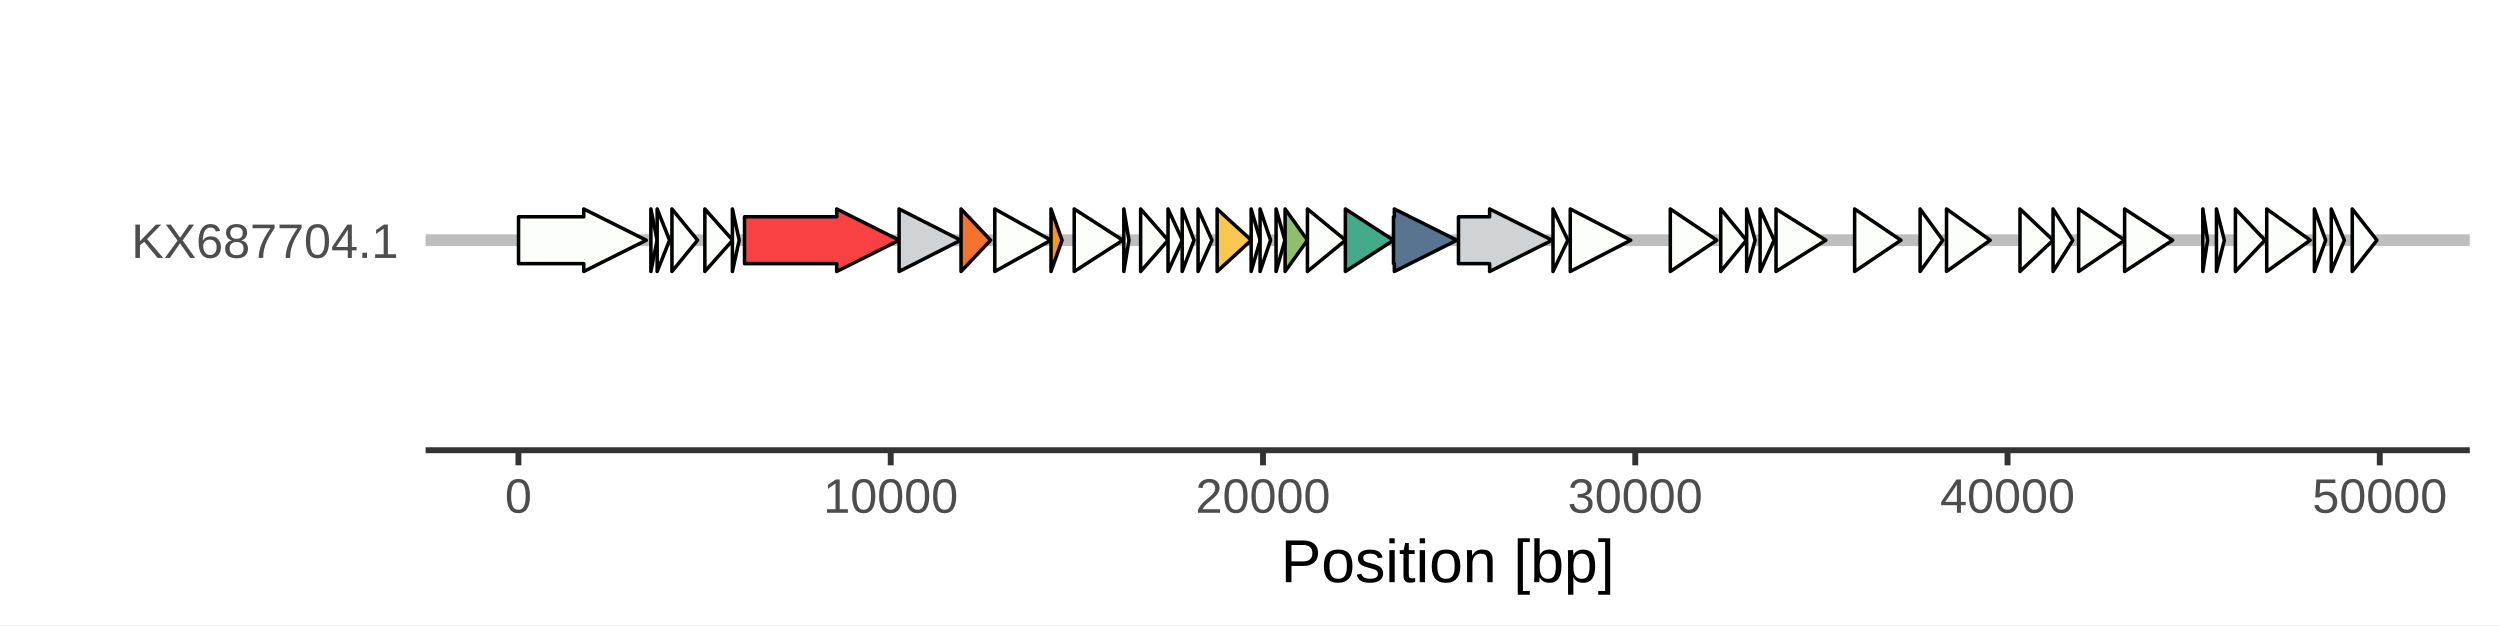
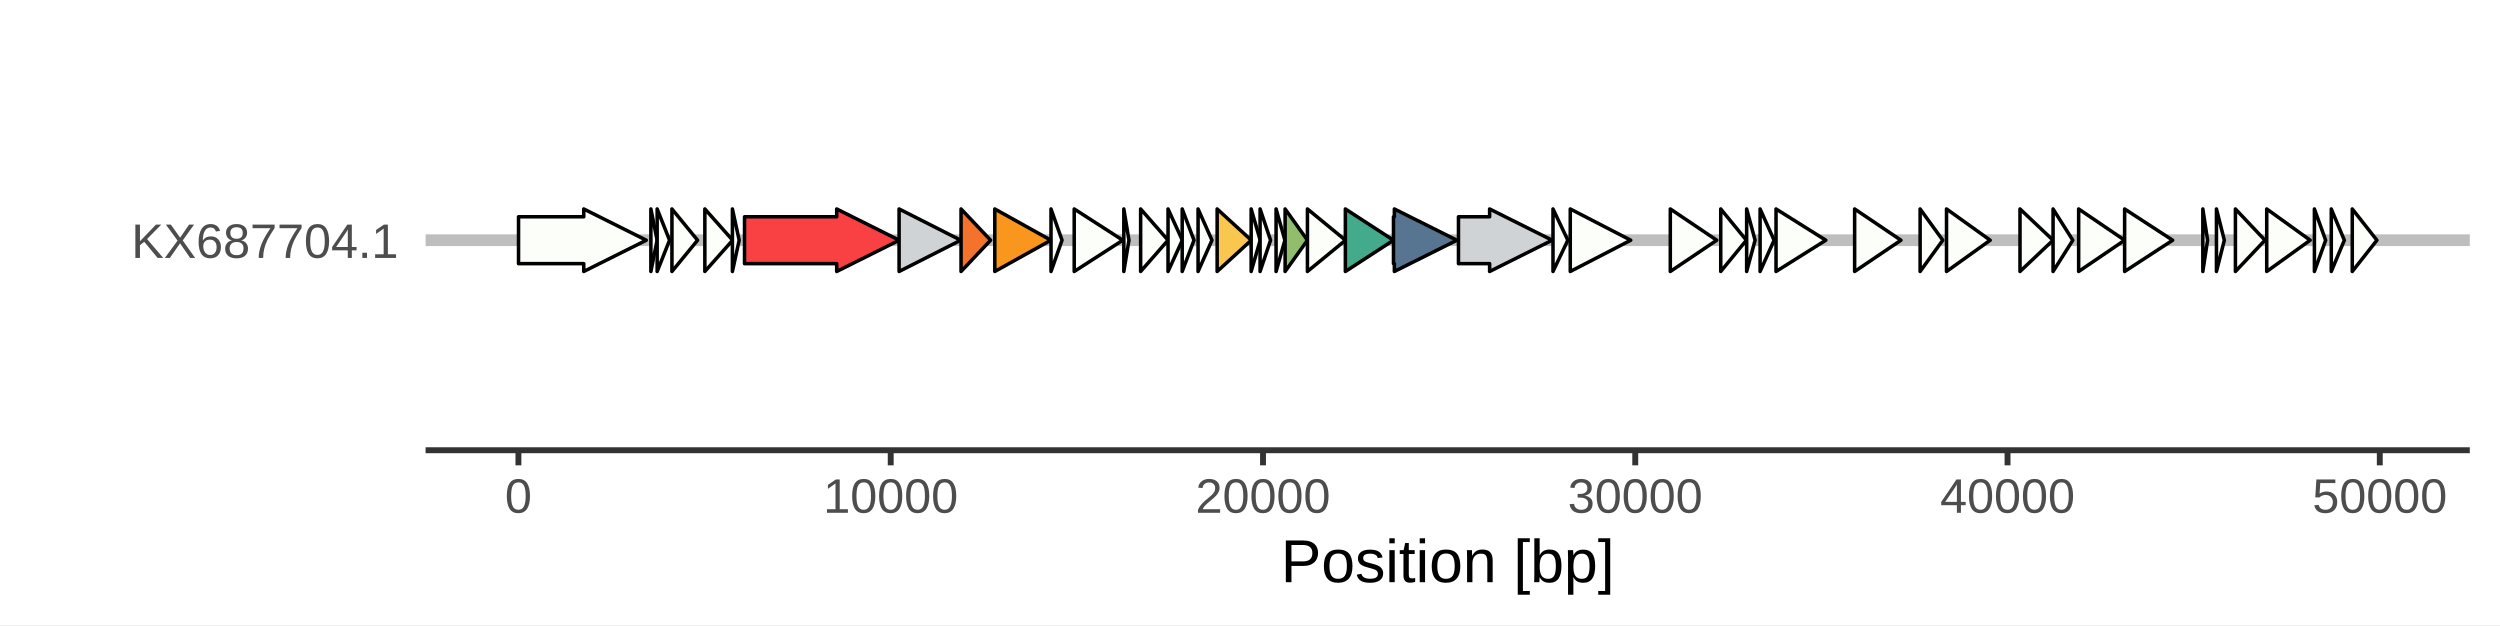
<svg xmlns="http://www.w3.org/2000/svg" class="svglite" width="453.54pt" height="113.39pt" viewBox="0 0 453.54 113.39">
  <defs>
    <style type="text/css">
    .svglite line, .svglite polyline, .svglite polygon, .svglite path, .svglite rect, .svglite circle {
      fill: none;
      stroke: #000000;
      stroke-linecap: round;
      stroke-linejoin: round;
      stroke-miterlimit: 10.00;
    }
    .svglite text {
      white-space: pre;
    }
  </style>
  </defs>
  <rect width="100%" height="100%" style="stroke: none; fill: #FFFFFF;" />
  <defs>
    <clipPath id="cpMC4wMHw0NTMuNTR8MC4wMHwxMTMuMzk=">
      <rect x="0.00" y="0.00" width="453.54" height="113.39" />
    </clipPath>
  </defs>
  <g clip-path="url(#cpMC4wMHw0NTMuNTR8MC4wMHwxMTMuMzk=)">
    <rect x="0" y="0.00" width="453.54" height="113.39" style="stroke-width: 1.07; stroke: #FFFFFF; fill: #FFFFFF;" />
  </g>
  <defs>
    <clipPath id="cpNzcuMjF8NDQ4LjA2fDUuNDh8ODEuNjg=">
      <rect x="77.21" y="5.48" width="370.85" height="76.20" />
    </clipPath>
  </defs>
  <g clip-path="url(#cpNzcuMjF8NDQ4LjA2fDUuNDh8ODEuNjg=)">
    <polyline points="77.21,43.58 448.06,43.58 " style="stroke-width: 2.13; stroke: #BEBEBE; stroke-linecap: butt;" />
    <polygon points="94.07,39.33 94.07,47.83 105.90,47.83 105.90,49.25 117.24,43.58 105.90,37.91 105.90,39.33 " style="stroke-width: 0.64; fill: #FBFEF9;" />
    <polygon points="118.08,39.33 118.08,47.83 118.08,47.83 118.08,49.25 119.21,43.58 118.08,37.91 118.08,39.33 " style="stroke-width: 0.64; fill: #FBFEF9;" />
    <polygon points="119.22,39.33 119.22,47.83 119.22,47.83 119.22,49.25 121.47,43.58 119.22,37.91 119.22,39.33 " style="stroke-width: 0.64; fill: #FBFEF9;" />
    <polygon points="121.90,39.33 121.90,47.83 121.90,47.83 121.90,49.25 126.55,43.58 121.90,37.91 121.90,39.33 " style="stroke-width: 0.64; fill: #FBFEF9;" />
    <polygon points="127.87,39.33 127.87,47.83 127.87,47.83 127.87,49.25 132.91,43.58 127.87,37.91 127.87,39.33 " style="stroke-width: 0.64; fill: #FBFEF9;" />
    <polygon points="132.87,39.33 132.87,47.83 132.87,47.83 132.87,49.25 134.10,43.58 132.87,37.91 132.87,39.33 " style="stroke-width: 0.64; fill: #FBFEF9;" />
    <polygon points="135.07,39.33 135.07,47.83 151.79,47.83 151.79,49.25 163.13,43.58 151.79,37.91 151.79,39.33 " style="stroke-width: 0.64; fill: #F94144;" />
    <polygon points="163.11,39.33 163.11,47.83 163.11,47.83 163.11,49.25 174.29,43.58 163.11,37.91 163.11,39.33 " style="stroke-width: 0.64; fill: #D0D3D6;" />
    <polygon points="174.35,39.33 174.35,47.83 174.35,47.83 174.35,49.25 179.71,43.58 174.35,37.91 174.35,39.33 " style="stroke-width: 0.64; fill: #F3722C;" />
-     <polygon points="180.47,39.33 180.47,47.83 180.47,47.83 180.47,49.25 190.65,43.58 180.47,37.91 180.47,39.33 " style="stroke-width: 0.64; fill: #FBFEF9;" />
-     <polygon points="190.67,39.33 190.67,47.83 190.67,47.83 190.67,49.25 192.67,43.58 190.67,37.91 190.67,39.33 " style="stroke-width: 0.64; fill: #F8961E;" />
+     <polygon points="180.47,39.33 180.47,47.83 180.47,47.83 180.47,49.25 190.65,43.58 180.47,37.91 180.47,39.33 " style="stroke-width: 0.64; fill: #F8961E;" />
+     <polygon points="190.67,39.33 190.67,47.83 190.67,47.83 190.67,49.25 192.67,43.58 190.67,37.91 190.67,39.33 " style="stroke-width: 0.64; fill: #FBFEF9;" />
    <polygon points="194.88,39.33 194.88,47.83 194.88,47.83 194.88,49.25 203.69,43.58 194.88,37.91 194.88,39.33 " style="stroke-width: 0.64; fill: #FBFEF9;" />
    <polygon points="203.88,39.33 203.88,47.83 203.88,47.83 203.88,49.25 204.81,43.58 203.88,37.91 203.88,39.33 " style="stroke-width: 0.64; fill: #FBFEF9;" />
    <polygon points="206.93,39.33 206.93,47.83 206.93,47.83 206.93,49.25 211.90,43.58 206.93,37.91 206.93,39.33 " style="stroke-width: 0.64; fill: #FBFEF9;" />
    <polygon points="211.90,39.33 211.90,47.83 211.90,47.83 211.90,49.25 214.49,43.58 211.90,37.91 211.90,39.33 " style="stroke-width: 0.64; fill: #FBFEF9;" />
    <polygon points="214.47,39.33 214.47,47.83 214.47,47.83 214.47,49.25 216.61,43.58 214.47,37.91 214.47,39.33 " style="stroke-width: 0.64; fill: #FBFEF9;" />
    <polygon points="217.35,39.33 217.35,47.83 217.35,47.83 217.35,49.25 219.87,43.58 217.35,37.91 217.35,39.33 " style="stroke-width: 0.64; fill: #FBFEF9;" />
    <polygon points="220.81,39.33 220.81,47.83 220.81,47.83 220.81,49.25 227.00,43.58 220.81,37.91 220.81,39.33 " style="stroke-width: 0.64; fill: #F9C74F;" />
    <polygon points="226.98,39.33 226.98,47.83 226.98,47.83 226.98,49.25 228.62,43.58 226.98,37.91 226.98,39.33 " style="stroke-width: 0.64; fill: #FBFEF9;" />
    <polygon points="228.60,39.33 228.60,47.83 228.60,47.83 228.60,49.25 230.50,43.58 228.60,37.91 228.60,39.33 " style="stroke-width: 0.64; fill: #FBFEF9;" />
    <polygon points="231.50,39.33 231.50,47.83 231.50,47.83 231.50,49.25 233.10,43.58 231.50,37.91 231.50,39.33 " style="stroke-width: 0.64; fill: #FBFEF9;" />
    <polygon points="233.14,39.33 233.14,47.83 233.14,47.83 233.14,49.25 237.19,43.58 233.14,37.91 233.14,39.33 " style="stroke-width: 0.64; fill: #90BE6D;" />
    <polygon points="237.19,39.33 237.19,47.83 237.19,47.83 237.19,49.25 244.09,43.58 237.19,37.91 237.19,39.33 " style="stroke-width: 0.64; fill: #FBFEF9;" />
    <polygon points="244.07,39.33 244.07,47.83 244.07,47.83 244.07,49.25 252.80,43.58 244.07,37.91 244.07,39.33 " style="stroke-width: 0.64; fill: #43AA8B;" />
    <polygon points="252.80,39.33 252.80,47.83 252.96,47.83 252.96,49.25 264.30,43.58 252.96,37.91 252.96,39.33 " style="stroke-width: 0.64; fill: #577590;" />
    <polygon points="264.59,39.33 264.59,47.83 270.24,47.83 270.24,49.25 281.58,43.58 270.24,37.91 270.24,39.33 " style="stroke-width: 0.64; fill: #D0D3D6;" />
    <polygon points="281.74,39.33 281.74,47.83 281.74,47.83 281.74,49.25 284.43,43.58 281.74,37.91 281.74,39.33 " style="stroke-width: 0.64; fill: #FBFEF9;" />
    <polygon points="284.87,39.33 284.87,47.83 284.87,47.83 284.87,49.25 295.84,43.58 284.87,37.91 284.87,39.33 " style="stroke-width: 0.64; fill: #FBFEF9;" />
    <polygon points="303.02,39.33 303.02,47.83 303.02,47.83 303.02,49.25 311.44,43.58 303.02,37.91 303.02,39.33 " style="stroke-width: 0.64; fill: #FBFEF9;" />
    <polygon points="312.17,39.33 312.17,47.83 312.17,47.83 312.17,49.25 316.82,43.58 312.17,37.91 312.17,39.33 " style="stroke-width: 0.64; fill: #FBFEF9;" />
    <polygon points="316.87,39.33 316.87,47.83 316.87,47.83 316.87,49.25 318.40,43.58 316.87,37.91 316.87,39.33 " style="stroke-width: 0.64; fill: #FBFEF9;" />
    <polygon points="319.31,39.33 319.31,47.83 319.31,47.83 319.31,49.25 321.85,43.58 319.31,37.91 319.31,39.33 " style="stroke-width: 0.64; fill: #FBFEF9;" />
    <polygon points="322.20,39.33 322.20,47.83 322.20,47.83 322.20,49.25 331.23,43.58 322.20,37.91 322.20,39.33 " style="stroke-width: 0.64; fill: #FBFEF9;" />
    <polygon points="336.46,39.33 336.46,47.83 336.46,47.83 336.46,49.25 344.86,43.58 336.46,37.91 336.46,39.33 " style="stroke-width: 0.64; fill: #FBFEF9;" />
    <polygon points="348.34,39.33 348.34,47.83 348.34,47.83 348.34,49.25 352.45,43.58 348.34,37.91 348.34,39.33 " style="stroke-width: 0.64; fill: #FBFEF9;" />
    <polygon points="353.13,39.33 353.13,47.83 353.13,47.83 353.13,49.25 361.05,43.58 353.13,37.91 353.13,39.33 " style="stroke-width: 0.64; fill: #FBFEF9;" />
    <polygon points="366.46,39.33 366.46,47.83 366.46,47.83 366.46,49.25 372.45,43.58 366.46,37.91 366.46,39.33 " style="stroke-width: 0.64; fill: #FBFEF9;" />
    <polygon points="372.46,39.33 372.46,47.83 372.46,47.83 372.46,49.25 376.04,43.58 372.46,37.91 372.46,39.33 " style="stroke-width: 0.64; fill: #FBFEF9;" />
    <polygon points="377.10,39.33 377.10,47.83 377.10,47.83 377.10,49.25 385.44,43.58 377.10,37.91 377.10,39.33 " style="stroke-width: 0.64; fill: #FBFEF9;" />
    <polygon points="385.44,39.33 385.44,47.83 385.44,47.83 385.44,49.25 394.15,43.58 385.44,37.91 385.44,39.33 " style="stroke-width: 0.64; fill: #FBFEF9;" />
    <polygon points="399.63,39.33 399.63,47.83 399.63,47.83 399.63,49.25 400.49,43.58 399.63,37.91 399.63,39.33 " style="stroke-width: 0.64; fill: #FBFEF9;" />
    <polygon points="402.10,39.33 402.10,47.83 402.10,47.83 402.10,49.25 403.53,43.58 402.10,37.91 402.10,39.33 " style="stroke-width: 0.64; fill: #FBFEF9;" />
    <polygon points="405.54,39.33 405.54,47.83 405.54,47.83 405.54,49.25 410.90,43.58 405.54,37.91 405.54,39.33 " style="stroke-width: 0.64; fill: #FBFEF9;" />
    <polygon points="411.22,39.33 411.22,47.83 411.22,47.83 411.22,49.25 419.10,43.58 411.22,37.91 411.22,39.33 " style="stroke-width: 0.64; fill: #FBFEF9;" />
    <polygon points="419.87,39.33 419.87,47.83 419.87,47.83 419.87,49.25 421.91,43.58 419.87,37.91 419.87,39.33 " style="stroke-width: 0.64; fill: #FBFEF9;" />
    <polygon points="422.93,39.33 422.93,47.83 422.93,47.83 422.93,49.25 425.30,43.58 422.93,37.91 422.93,39.33 " style="stroke-width: 0.64; fill: #FBFEF9;" />
    <polygon points="426.74,39.33 426.74,47.83 426.74,47.83 426.74,49.25 431.21,43.58 426.74,37.91 426.74,39.33 " style="stroke-width: 0.64; fill: #FBFEF9;" />
  </g>
  <g clip-path="url(#cpMC4wMHw0NTMuNTR8MC4wMHwxMTMuMzk=)">
</g>
  <defs>
    <clipPath id="cpNzcuMjF8NDQ4LjA2fDUuNDh8NS40OA==">
      <rect x="77.21" y="5.48" width="370.85" height="0.00" />
    </clipPath>
  </defs>
  <g clip-path="url(#cpNzcuMjF8NDQ4LjA2fDUuNDh8NS40OA==)">
</g>
  <g clip-path="url(#cpMC4wMHw0NTMuNTR8MC4wMHwxMTMuMzk=)">
    <polyline points="77.21,81.68 448.06,81.68 " style="stroke-width: 1.07; stroke: #333333; stroke-linecap: butt;" />
    <polyline points="94.05,84.42 94.05,81.68 " style="stroke-width: 1.07; stroke: #333333; stroke-linecap: butt;" />
    <polyline points="161.59,84.42 161.59,81.68 " style="stroke-width: 1.07; stroke: #333333; stroke-linecap: butt;" />
    <polyline points="229.13,84.42 229.13,81.68 " style="stroke-width: 1.07; stroke: #333333; stroke-linecap: butt;" />
    <polyline points="296.66,84.42 296.66,81.68 " style="stroke-width: 1.07; stroke: #333333; stroke-linecap: butt;" />
    <polyline points="364.20,84.42 364.20,81.68 " style="stroke-width: 1.07; stroke: #333333; stroke-linecap: butt;" />
    <polyline points="431.73,84.42 431.73,81.68 " style="stroke-width: 1.07; stroke: #333333; stroke-linecap: butt;" />
    <text x="94.05" y="93.03" text-anchor="middle" style="font-size: 8.80px;fill: #4D4D4D; font-family: &quot;Arial&quot;;" textLength="5.59px" lengthAdjust="spacingAndGlyphs">0</text>
    <text x="161.59" y="93.03" text-anchor="middle" style="font-size: 8.80px;fill: #4D4D4D; font-family: &quot;Arial&quot;;" textLength="27.97px" lengthAdjust="spacingAndGlyphs">10000</text>
    <text x="229.13" y="93.03" text-anchor="middle" style="font-size: 8.80px;fill: #4D4D4D; font-family: &quot;Arial&quot;;" textLength="27.97px" lengthAdjust="spacingAndGlyphs">20000</text>
    <text x="296.66" y="93.03" text-anchor="middle" style="font-size: 8.80px;fill: #4D4D4D; font-family: &quot;Arial&quot;;" textLength="27.97px" lengthAdjust="spacingAndGlyphs">30000</text>
    <text x="364.20" y="93.03" text-anchor="middle" style="font-size: 8.80px;fill: #4D4D4D; font-family: &quot;Arial&quot;;" textLength="27.97px" lengthAdjust="spacingAndGlyphs">40000</text>
    <text x="431.73" y="93.03" text-anchor="middle" style="font-size: 8.80px;fill: #4D4D4D; font-family: &quot;Arial&quot;;" textLength="27.97px" lengthAdjust="spacingAndGlyphs">50000</text>
    <text x="72.28" y="46.79" text-anchor="end" style="font-size: 8.80px;fill: #4D4D4D; font-family: &quot;Arial&quot;;" textLength="53.75px" lengthAdjust="spacingAndGlyphs">KX687704.1</text>
    <text x="262.64" y="105.62" text-anchor="middle" style="font-size: 11.00px; font-family: &quot;Arial&quot;;" textLength="68.89px" lengthAdjust="spacingAndGlyphs">Position [bp]</text>
  </g>
</svg>
